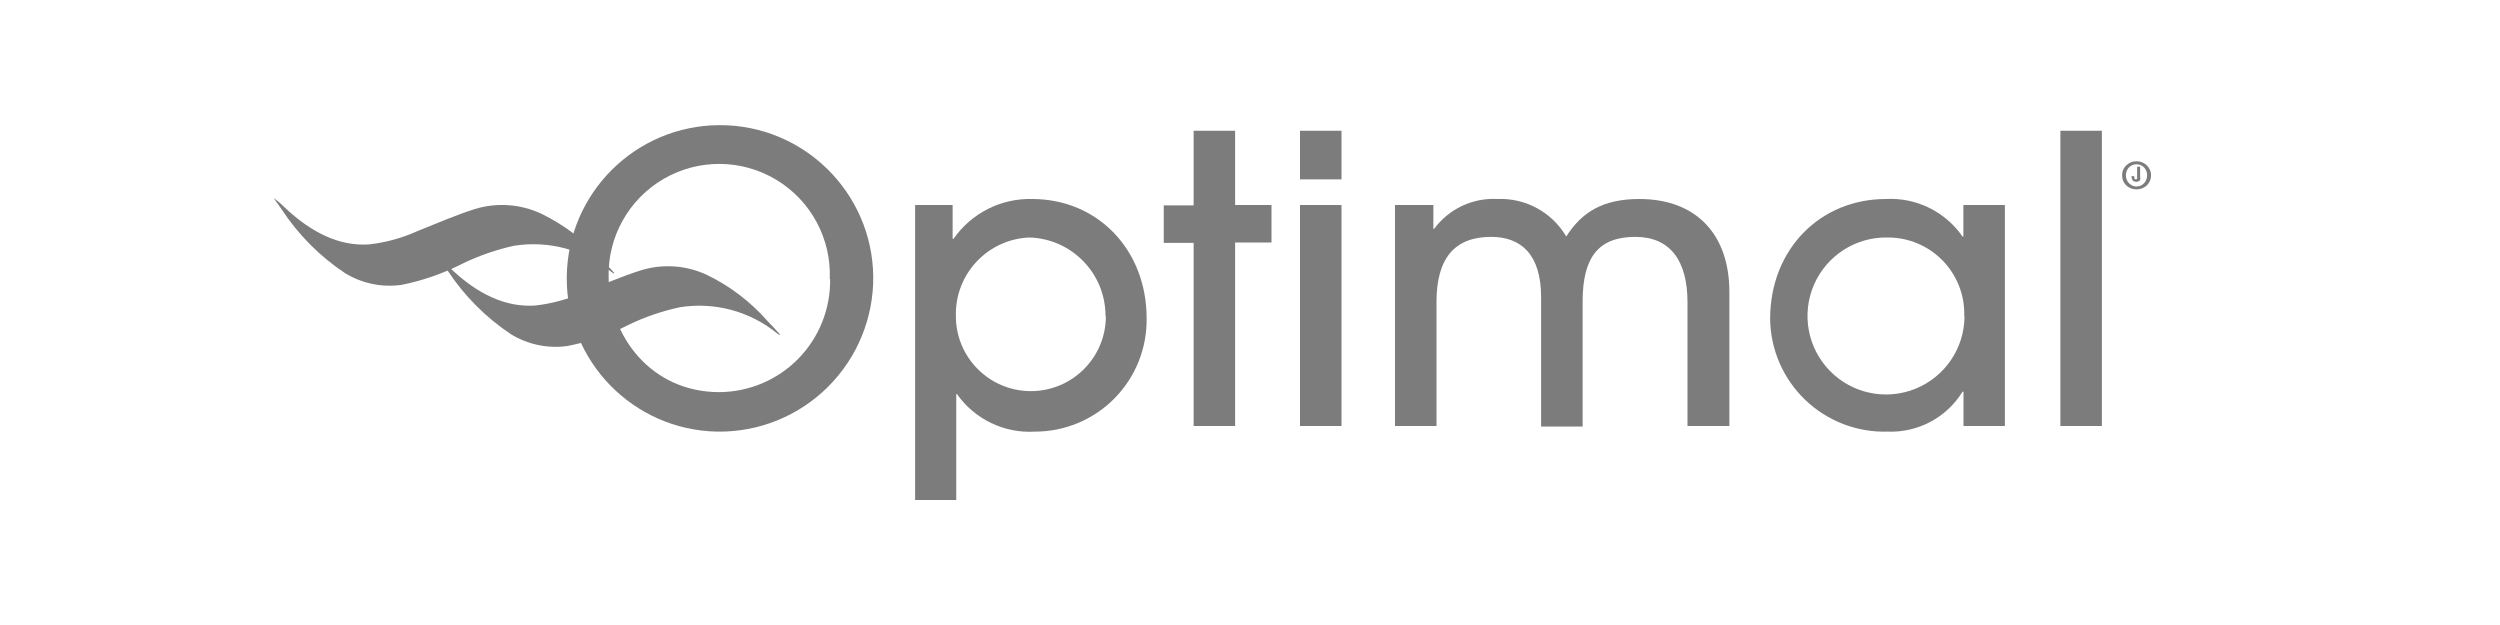
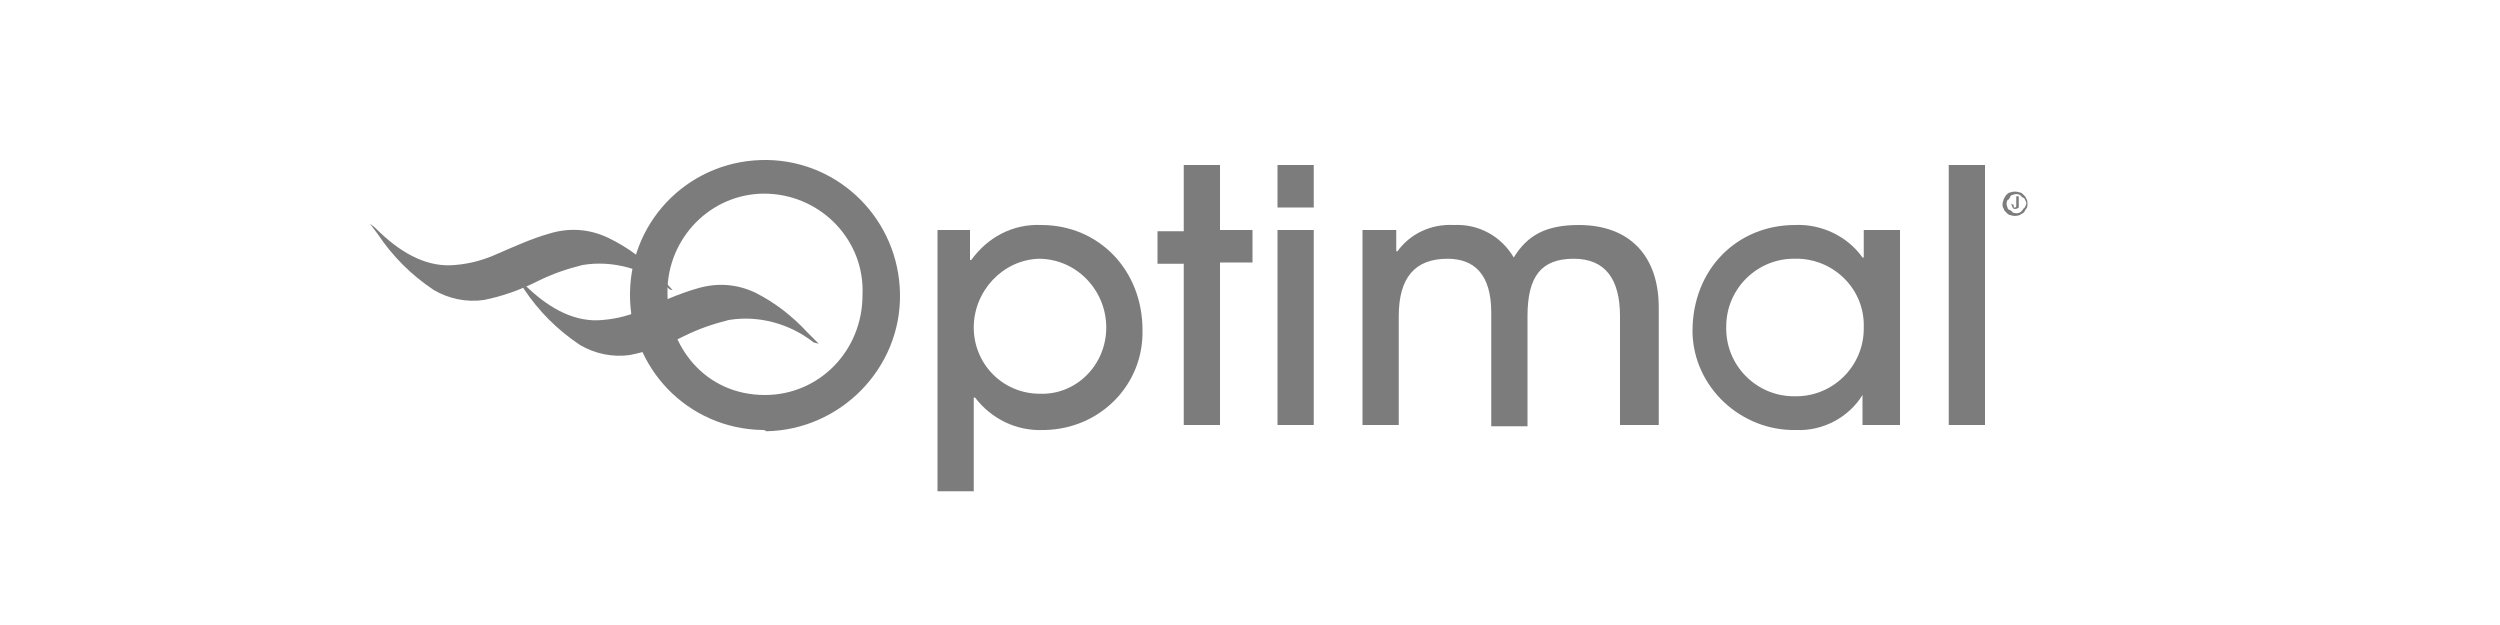
- <svg xmlns="http://www.w3.org/2000/svg" id="Layer_1_copy" data-name="Layer 1 copy" viewBox="0 0 200 50">
-   <defs>
-     <style>.cls-1{fill:#7c7c7c;}</style>
-   </defs>
-   <path class="cls-1" d="M57.38,34.53A12.26,12.26,0,1,1,69.86,22.11,12.3,12.3,0,0,1,57.38,34.53Zm9-12.2a8.85,8.85,0,1,0-17.69-.16c0,4.76,3.45,9.2,8.85,9.2A8.91,8.91,0,0,0,66.41,22.33Z" />
-   <path class="cls-1" d="M73.21,40V16.4h3v2.71h.07a7.43,7.43,0,0,1,6.29-3.19c5.26,0,9.16,4.08,9.16,9.54a8.93,8.93,0,0,1-8.94,9.07,7.11,7.11,0,0,1-6.23-3h-.06V40ZM88.44,25.27A6.27,6.27,0,0,0,82.34,19a6.13,6.13,0,0,0-5.87,6.26,6,6,0,1,0,12,.06Z" />
-   <path class="cls-1" d="M95.49,34.08V19.43H93.1v-3h2.39V10.46h3.32V16.4h2.91v3H98.81V34.08Z" />
-   <path class="cls-1" d="M104,14.35V10.46h3.32v3.89Zm0,19.73V16.4h3.32V34.08Z" />
-   <path class="cls-1" d="M135,34.08V24.19c0-3.36-1.4-5.24-4.18-5.24-2.94,0-4.21,1.63-4.21,5.17v10h-3.32V23.8c0-3.48-1.63-4.85-4-4.85-2.93,0-4.37,1.72-4.37,5.2v9.93h-3.32V16.4h3.07v1.91h.06a5.9,5.9,0,0,1,5.08-2.39,6.08,6.08,0,0,1,5.49,3c1.27-2,3-3,5.84-3,4.6,0,7.21,2.87,7.21,7.44V34.08Z" />
-   <path class="cls-1" d="M157.08,34.08V31.34H157a6.73,6.73,0,0,1-6,3.19,9.13,9.13,0,0,1-9.39-9c0-5.65,4.06-9.61,9.26-9.61a7,7,0,0,1,6.13,3h.07V16.4h3.32V34.08Zm.06-8.81A6.1,6.1,0,0,0,151,19a6.28,6.28,0,1,0,6.16,6.32Z" />
-   <path class="cls-1" d="M164.83,34.08V10.46h3.32V34.08Z" />
-   <path class="cls-1" d="M62.38,26.73c-.33-.36-.65-.72-1-1.07A15.31,15.31,0,0,0,56.57,22a7.34,7.34,0,0,0-5.28-.38c-1.55.49-3.08,1.15-4.61,1.77a13.17,13.17,0,0,1-3.84,1.05c-2.4.17-4.65-.93-6.77-2.94a6.9,6.9,0,0,0-.89-.76c.21.29.41.6.62.89a18,18,0,0,0,5.08,5.11,6.84,6.84,0,0,0,4.52.94A18.41,18.41,0,0,0,50.26,26a18.05,18.05,0,0,1,4.13-1.42,9.84,9.84,0,0,1,7.74,2.06l.23.17Z" />
-   <path class="cls-1" d="M49.13,21.82l-1-1.08a15.73,15.73,0,0,0-4.82-3.64A7.41,7.41,0,0,0,38,16.72c-1.55.49-3.08,1.16-4.61,1.77a12.89,12.89,0,0,1-3.84,1.06c-2.4.17-4.64-.94-6.77-2.95a7,7,0,0,0-.89-.76l.63.89a17.94,17.94,0,0,0,5.08,5.12,6.83,6.83,0,0,0,4.52.94A18.83,18.83,0,0,0,37,21.09a18.58,18.58,0,0,1,4.13-1.43,9.88,9.88,0,0,1,7.75,2.07,1.88,1.88,0,0,0,.23.16Z" />
-   <path class="cls-1" d="M169.86,13.56a1.14,1.14,0,0,1,.26-.35,1.23,1.23,0,0,1,.36-.23,1.25,1.25,0,0,1,.88,0,1.28,1.28,0,0,1,.37.23,1.12,1.12,0,0,1,.25.35,1,1,0,0,1,.1.46,1,1,0,0,1-.1.47,1.16,1.16,0,0,1-.25.36,1.25,1.25,0,0,1-.37.22,1.25,1.25,0,0,1-.88,0,1.2,1.2,0,0,1-.36-.22,1.19,1.19,0,0,1-.26-.36,1.16,1.16,0,0,1-.09-.47A1.14,1.14,0,0,1,169.86,13.56Zm.28.82a.75.75,0,0,0,.18.28,1,1,0,0,0,.27.19.82.82,0,0,0,.93-.19.75.75,0,0,0,.18-.28.86.86,0,0,0,.07-.36.84.84,0,0,0-.07-.35.75.75,0,0,0-.18-.28.71.71,0,0,0-.27-.18.81.81,0,0,0-.66,0,.8.8,0,0,0-.27.18.75.75,0,0,0-.18.28.94.94,0,0,0,0,.71Z" />
-   <path class="cls-1" d="M170.75,14.11v0a1.52,1.52,0,0,0,0,.19s.06.05.11.05a.11.11,0,0,0,.11-.06.29.29,0,0,0,0-.12v-.83h.24v.83a.43.43,0,0,1,0,.24.41.41,0,0,1-.61,0,.64.64,0,0,1-.08-.33v0Z" />
+ <svg xmlns="http://www.w3.org/2000/svg" version="1.1" id="Layer_1_copy" x="0px" y="0px" viewBox="0 0 200 50" style="enable-background:new 0 0 200 50;" xml:space="preserve">
+   <style type="text/css">
+ 	.st0{fill:#7C7C7C;}
+ </style>
+   <g>
+     <path class="st0" d="M61,34.4c-6-0.1-10.7-5-10.6-11c0.1-6,5-10.7,11-10.6c5.8,0.1,10.5,4.8,10.6,10.7c0.1,6-4.8,10.9-10.7,11   C61.2,34.4,61.1,34.4,61,34.4z M69,23.6c0.2-4.3-3.2-7.9-7.5-8.1c-4.3-0.2-7.9,3.2-8.1,7.5c0,0.2,0,0.3,0,0.5c0,4.2,3,8.1,7.8,8.1   C65.5,31.6,69,28.1,69,23.6C69,23.7,69,23.7,69,23.6L69,23.6z" />
+     <path class="st0" d="M75,39.2V18.4h2.6v2.4h0.1c1.3-1.8,3.3-2.9,5.6-2.8c4.6,0,8.1,3.6,8.1,8.4c0.1,4.4-3.4,7.9-7.8,8   c0,0-0.1,0-0.1,0c-2.2,0.1-4.2-0.9-5.5-2.6h-0.1v7.5H75z M88.5,26.2c0-3-2.4-5.5-5.4-5.5c-2.9,0.1-5.2,2.6-5.2,5.5   c0,2.9,2.3,5.3,5.3,5.3C86.1,31.6,88.5,29.2,88.5,26.2L88.5,26.2L88.5,26.2z" />
+     <path class="st0" d="M94.7,34V21.1h-2.1v-2.6h2.1v-5.3h2.9v5.2h2.6v2.6h-2.6v13H94.7z" />
+     <path class="st0" d="M102.2,16.6v-3.4h2.9v3.4H102.2z M102.2,34V18.4h2.9V34H102.2z" />
+     <path class="st0" d="M129.6,34v-8.7c0-3-1.2-4.6-3.7-4.6c-2.6,0-3.7,1.4-3.7,4.6v8.8h-2.9v-9.1c0-3.1-1.4-4.3-3.5-4.3   c-2.6,0-3.9,1.5-3.9,4.6V34h-2.9V18.4h2.7v1.7h0.1c1-1.4,2.7-2.2,4.5-2.1c2-0.1,3.8,0.9,4.8,2.6c1.1-1.8,2.6-2.6,5.2-2.6   c4.1,0,6.4,2.5,6.4,6.6V34H129.6z" />
+     <path class="st0" d="M149,34v-2.4H149c-1.1,1.8-3.2,2.9-5.3,2.8c-4.4,0.1-8.2-3.4-8.3-7.8c0,0,0-0.1,0-0.1c0-5,3.6-8.5,8.2-8.5   c2.1-0.1,4.2,0.9,5.4,2.6h0.1v-2.2h2.9V34H149z M149.1,26.2c0.1-3-2.3-5.4-5.2-5.5c-0.1,0-0.1,0-0.2,0c-3.1-0.1-5.6,2.4-5.6,5.4   c-0.1,3.1,2.4,5.6,5.4,5.6c3.1,0.1,5.6-2.4,5.6-5.4C149.1,26.3,149.1,26.3,149.1,26.2L149.1,26.2z" />
+     <path class="st0" d="M155.9,34V13.2h2.9V34H155.9z" />
+     <path class="st0" d="M65.5,27.5c-0.3-0.3-0.6-0.6-0.9-0.9c-1.2-1.3-2.6-2.4-4.2-3.2c-1.5-0.7-3.1-0.8-4.7-0.3   c-1.4,0.4-2.7,1-4.1,1.6c-1.1,0.5-2.2,0.8-3.4,0.9c-2.1,0.2-4.1-0.8-6-2.6c-0.2-0.2-0.5-0.5-0.8-0.7c0.2,0.3,0.4,0.5,0.5,0.8   c1.2,1.8,2.7,3.3,4.5,4.5c1.2,0.7,2.6,1,4,0.8c1.5-0.3,2.9-0.8,4.3-1.5c1.2-0.6,2.4-1,3.6-1.3c2.4-0.4,4.9,0.3,6.8,1.8L65.5,27.5   L65.5,27.5z" />
+     <path class="st0" d="M53.8,23.2l-0.9-1c-1.2-1.3-2.6-2.4-4.3-3.2c-1.5-0.7-3.1-0.8-4.7-0.3c-1.4,0.4-2.7,1-4.1,1.6   c-1.1,0.5-2.2,0.8-3.4,0.9c-2.1,0.2-4.1-0.8-6-2.6c-0.2-0.2-0.5-0.5-0.8-0.7l0.6,0.8c1.2,1.8,2.7,3.3,4.5,4.5c1.2,0.7,2.6,1,4,0.8   c1.5-0.3,2.9-0.8,4.3-1.5c1.2-0.6,2.4-1,3.6-1.3c2.4-0.4,4.9,0.3,6.8,1.8C53.6,23.2,53.7,23.2,53.8,23.2L53.8,23.2z" />
+     <path class="st0" d="M160.3,15.9c0.1-0.1,0.1-0.2,0.2-0.3c0.1-0.1,0.2-0.2,0.3-0.2c0.3-0.1,0.5-0.1,0.8,0c0.1,0,0.2,0.1,0.3,0.2   c0.1,0.1,0.2,0.2,0.2,0.3c0.1,0.1,0.1,0.3,0.1,0.4c0,0.1,0,0.3-0.1,0.4c-0.1,0.1-0.1,0.2-0.2,0.3c-0.1,0.1-0.2,0.1-0.3,0.2   c-0.3,0.1-0.5,0.1-0.8,0c-0.1,0-0.2-0.1-0.3-0.2c-0.1-0.1-0.2-0.2-0.2-0.3c-0.1-0.1-0.1-0.3-0.1-0.4   C160.2,16.2,160.3,16,160.3,15.9z M160.6,16.6c0,0.1,0.1,0.2,0.2,0.2c0.1,0.1,0.2,0.1,0.2,0.2c0.3,0.1,0.6,0.1,0.8-0.2   c0.1-0.1,0.1-0.2,0.2-0.2c0-0.1,0.1-0.2,0.1-0.3c0-0.1,0-0.2-0.1-0.3c0-0.1-0.1-0.2-0.2-0.2c-0.1-0.1-0.1-0.1-0.2-0.2   c-0.2-0.1-0.4-0.1-0.6,0c-0.1,0-0.2,0.1-0.2,0.2c-0.1,0.1-0.1,0.2-0.2,0.2C160.5,16.2,160.5,16.4,160.6,16.6L160.6,16.6z" />
+     <path class="st0" d="M161.1,16.4L161.1,16.4c0,0.1,0,0.1,0,0.2c0,0,0.1,0,0.1,0c0,0,0.1,0,0.1-0.1c0,0,0-0.1,0-0.1v-0.7h0.2v0.7   c0,0.1,0,0.1,0,0.2c-0.1,0.1-0.4,0.2-0.5,0c0,0,0,0,0,0c0-0.1-0.1-0.2-0.1-0.3l0,0L161.1,16.4z" />
+   </g>
</svg>
